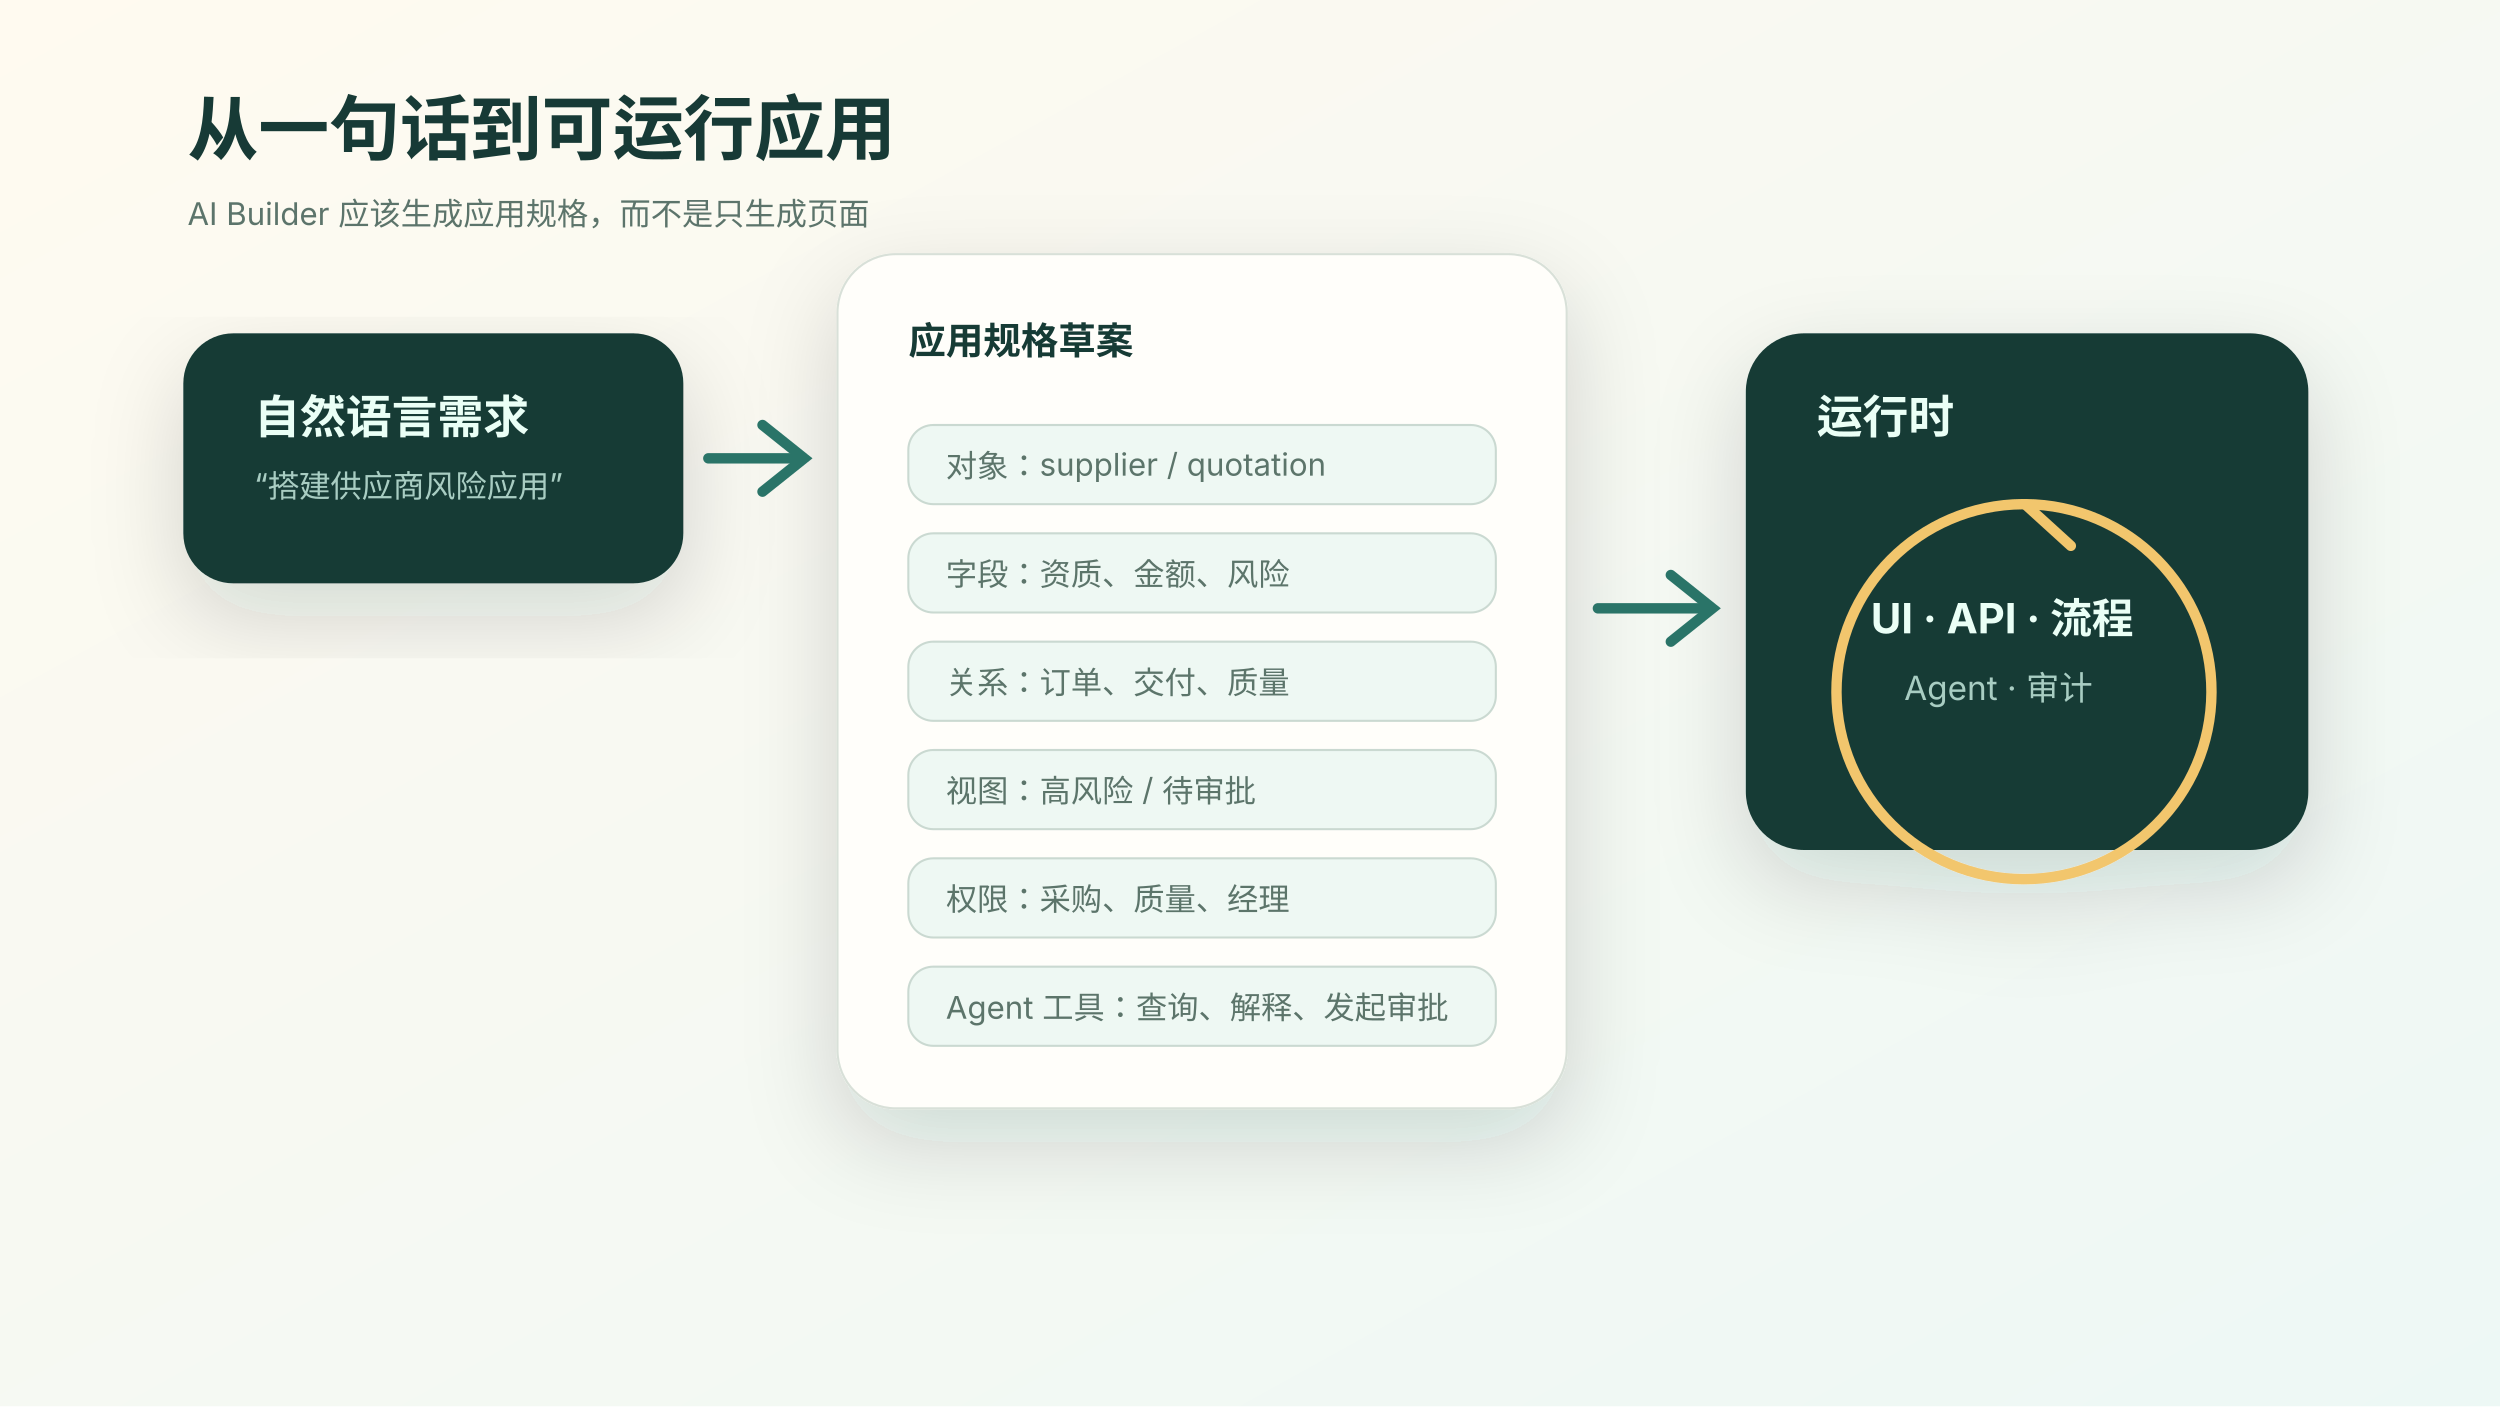
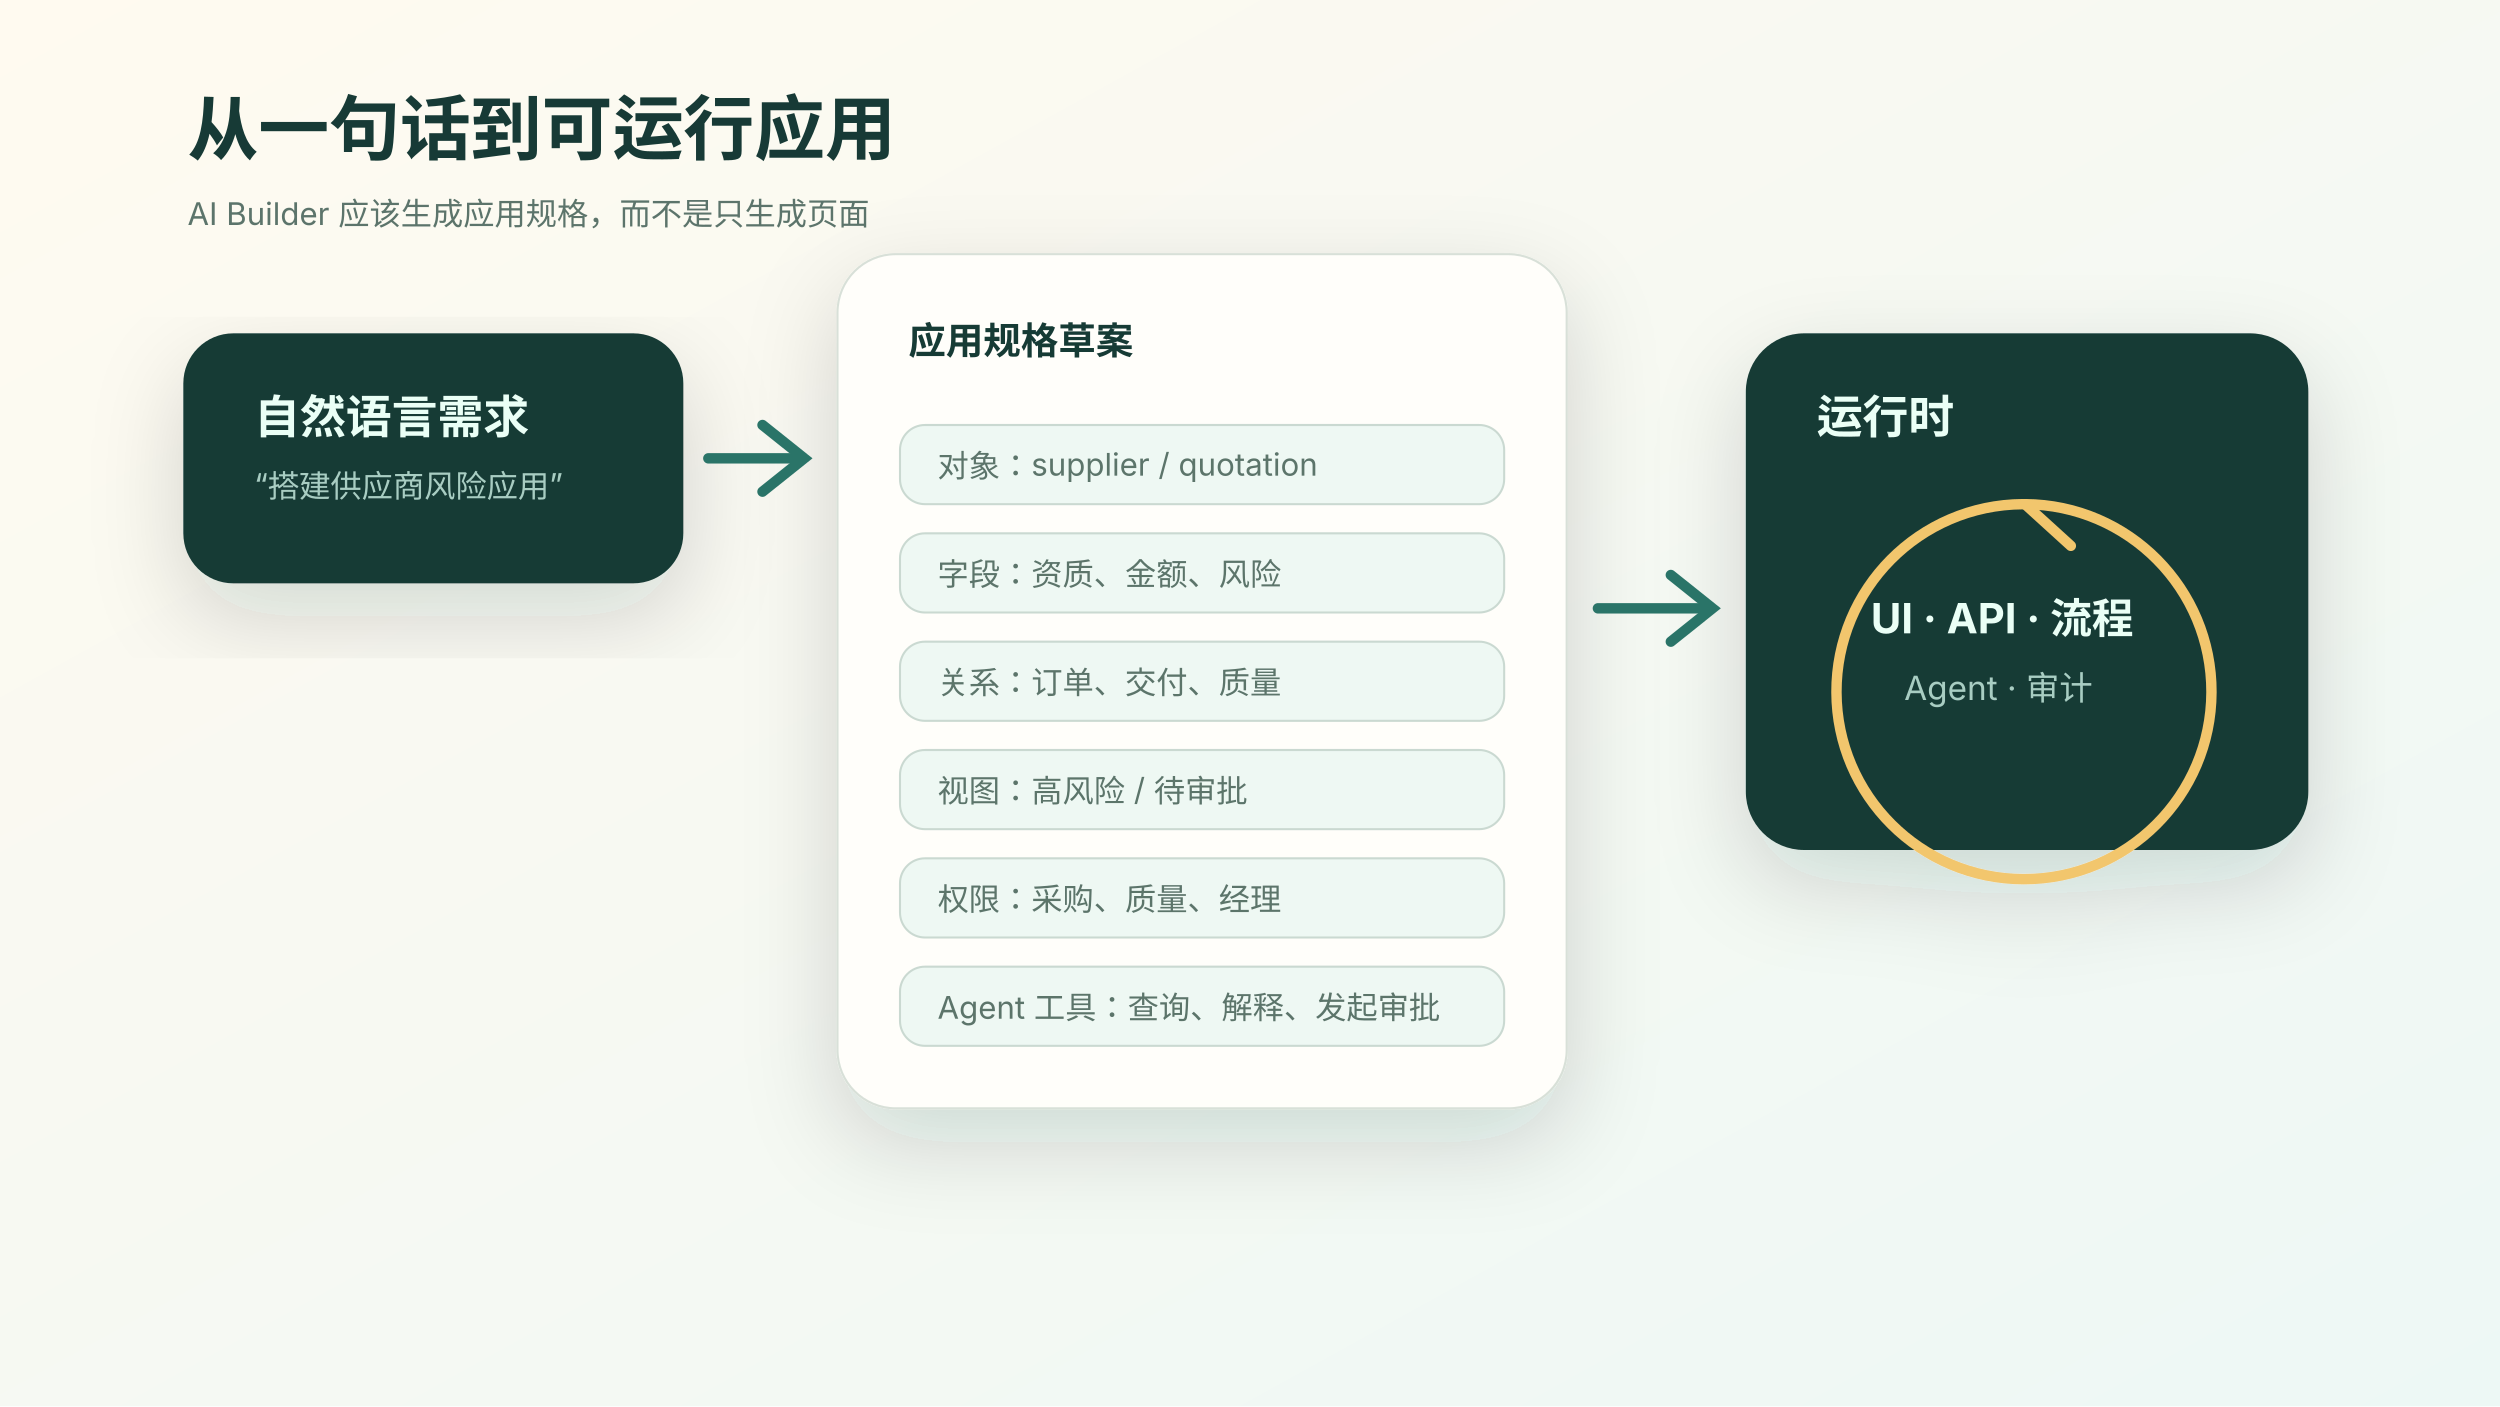
<svg xmlns="http://www.w3.org/2000/svg" viewBox="0 0 1200 675" role="img" aria-label="自然语言生成应用元数据链路">
  <defs>
    <linearGradient id="bg" x1="0" x2="1" y1="0" y2="1">
      <stop stop-color="#fffaf0" />
      <stop offset="1" stop-color="#edf8f5" />
    </linearGradient>
    <filter id="shadow" x="-20%" y="-20%" width="140%" height="150%">
      <feDropShadow dx="0" dy="16" stdDeviation="22" flood-color="#1f3634" flood-opacity=".16" />
    </filter>
    <style>
      text{font-family:-apple-system,BlinkMacSystemFont,"Segoe UI",sans-serif;fill:#173a36}.title{font-size:34px;font-weight:780}.node{font-size:18px;font-weight:720}.tiny{font-size:15px;fill:#5c746b}.invert{fill:#eafff6}.soft{fill:#a8cdc2}
    </style>
  </defs>
  <rect width="1200" height="675" fill="url(#bg)" />
  <text x="90" y="74" class="title">从一句话到可运行应用</text>
  <text x="90" y="108" class="tiny">AI Builder 应该生成应用规格，而不是只生成页面</text>
  <g transform="translate(88 160)" filter="url(#shadow)">
    <rect width="240" height="120" rx="24" fill="#173a36" />
    <text x="34" y="48" class="invert" font-size="22" font-weight="760">自然语言需求</text>
    <text x="34" y="78" class="soft" font-size="15">“搭建供应商风险应用”</text>
  </g>
  <g transform="translate(402 122)" filter="url(#shadow)">
    <rect width="350" height="410" rx="28" fill="#fffefa" stroke="#d8e0d8" />
    <text x="34" y="48" class="node">应用规格草案</text>
-     <g transform="translate(34 82)">
+     <g transform="translate(30 82)">
      <g fill="#eef8f3" stroke="#cad9d1">
-         <rect width="282" height="38" rx="12" />
-         <rect y="52" width="282" height="38" rx="12" />
-         <rect y="104" width="282" height="38" rx="12" />
-         <rect y="156" width="282" height="38" rx="12" />
-         <rect y="208" width="282" height="38" rx="12" />
-         <rect y="260" width="282" height="38" rx="12" />
+         <rect width="290" height="38" rx="12" />
+         <rect y="52" width="290" height="38" rx="12" />
+         <rect y="104" width="290" height="38" rx="12" />
+         <rect y="156" width="290" height="38" rx="12" />
+         <rect y="208" width="290" height="38" rx="12" />
+         <rect y="260" width="290" height="38" rx="12" />
      </g>
      <text x="18" y="25" class="tiny">对象：supplier / quotation</text>
      <text x="18" y="77" class="tiny">字段：资质、金额、风险</text>
      <text x="18" y="129" class="tiny">关系：订单、交付、质量</text>
      <text x="18" y="181" class="tiny">视图：高风险 / 待审批</text>
      <text x="18" y="233" class="tiny">权限：采购、质量、经理</text>
      <text x="18" y="285" class="tiny">Agent 工具：查询、解释、发起审批</text>
    </g>
  </g>
  <g transform="translate(838 160)" filter="url(#shadow)">
    <rect width="270" height="248" rx="28" fill="#173a36" />
    <text x="34" y="48" class="invert" font-size="22" font-weight="760">运行时</text>
    <g transform="translate(44 82)" fill="none" stroke="#f2c66d" stroke-width="5" stroke-linecap="round">
      <path d="M90 0 A90 90 0 1 1 89 0" />
      <path d="M90 0 L112 20" />
    </g>
    <text x="60" y="144" class="invert" font-size="20" font-weight="720">UI · API · 流程</text>
    <text x="76" y="176" class="soft" font-size="16">Agent · 审计</text>
  </g>
  <g stroke="#2a7468" stroke-width="5" fill="none" stroke-linecap="round">
    <path d="M340 220 H382" />
    <path d="M366 204 L386 220 L366 236" />
    <path d="M767 292 H818" />
    <path d="M802 276 L822 292 L802 308" />
  </g>
</svg>
